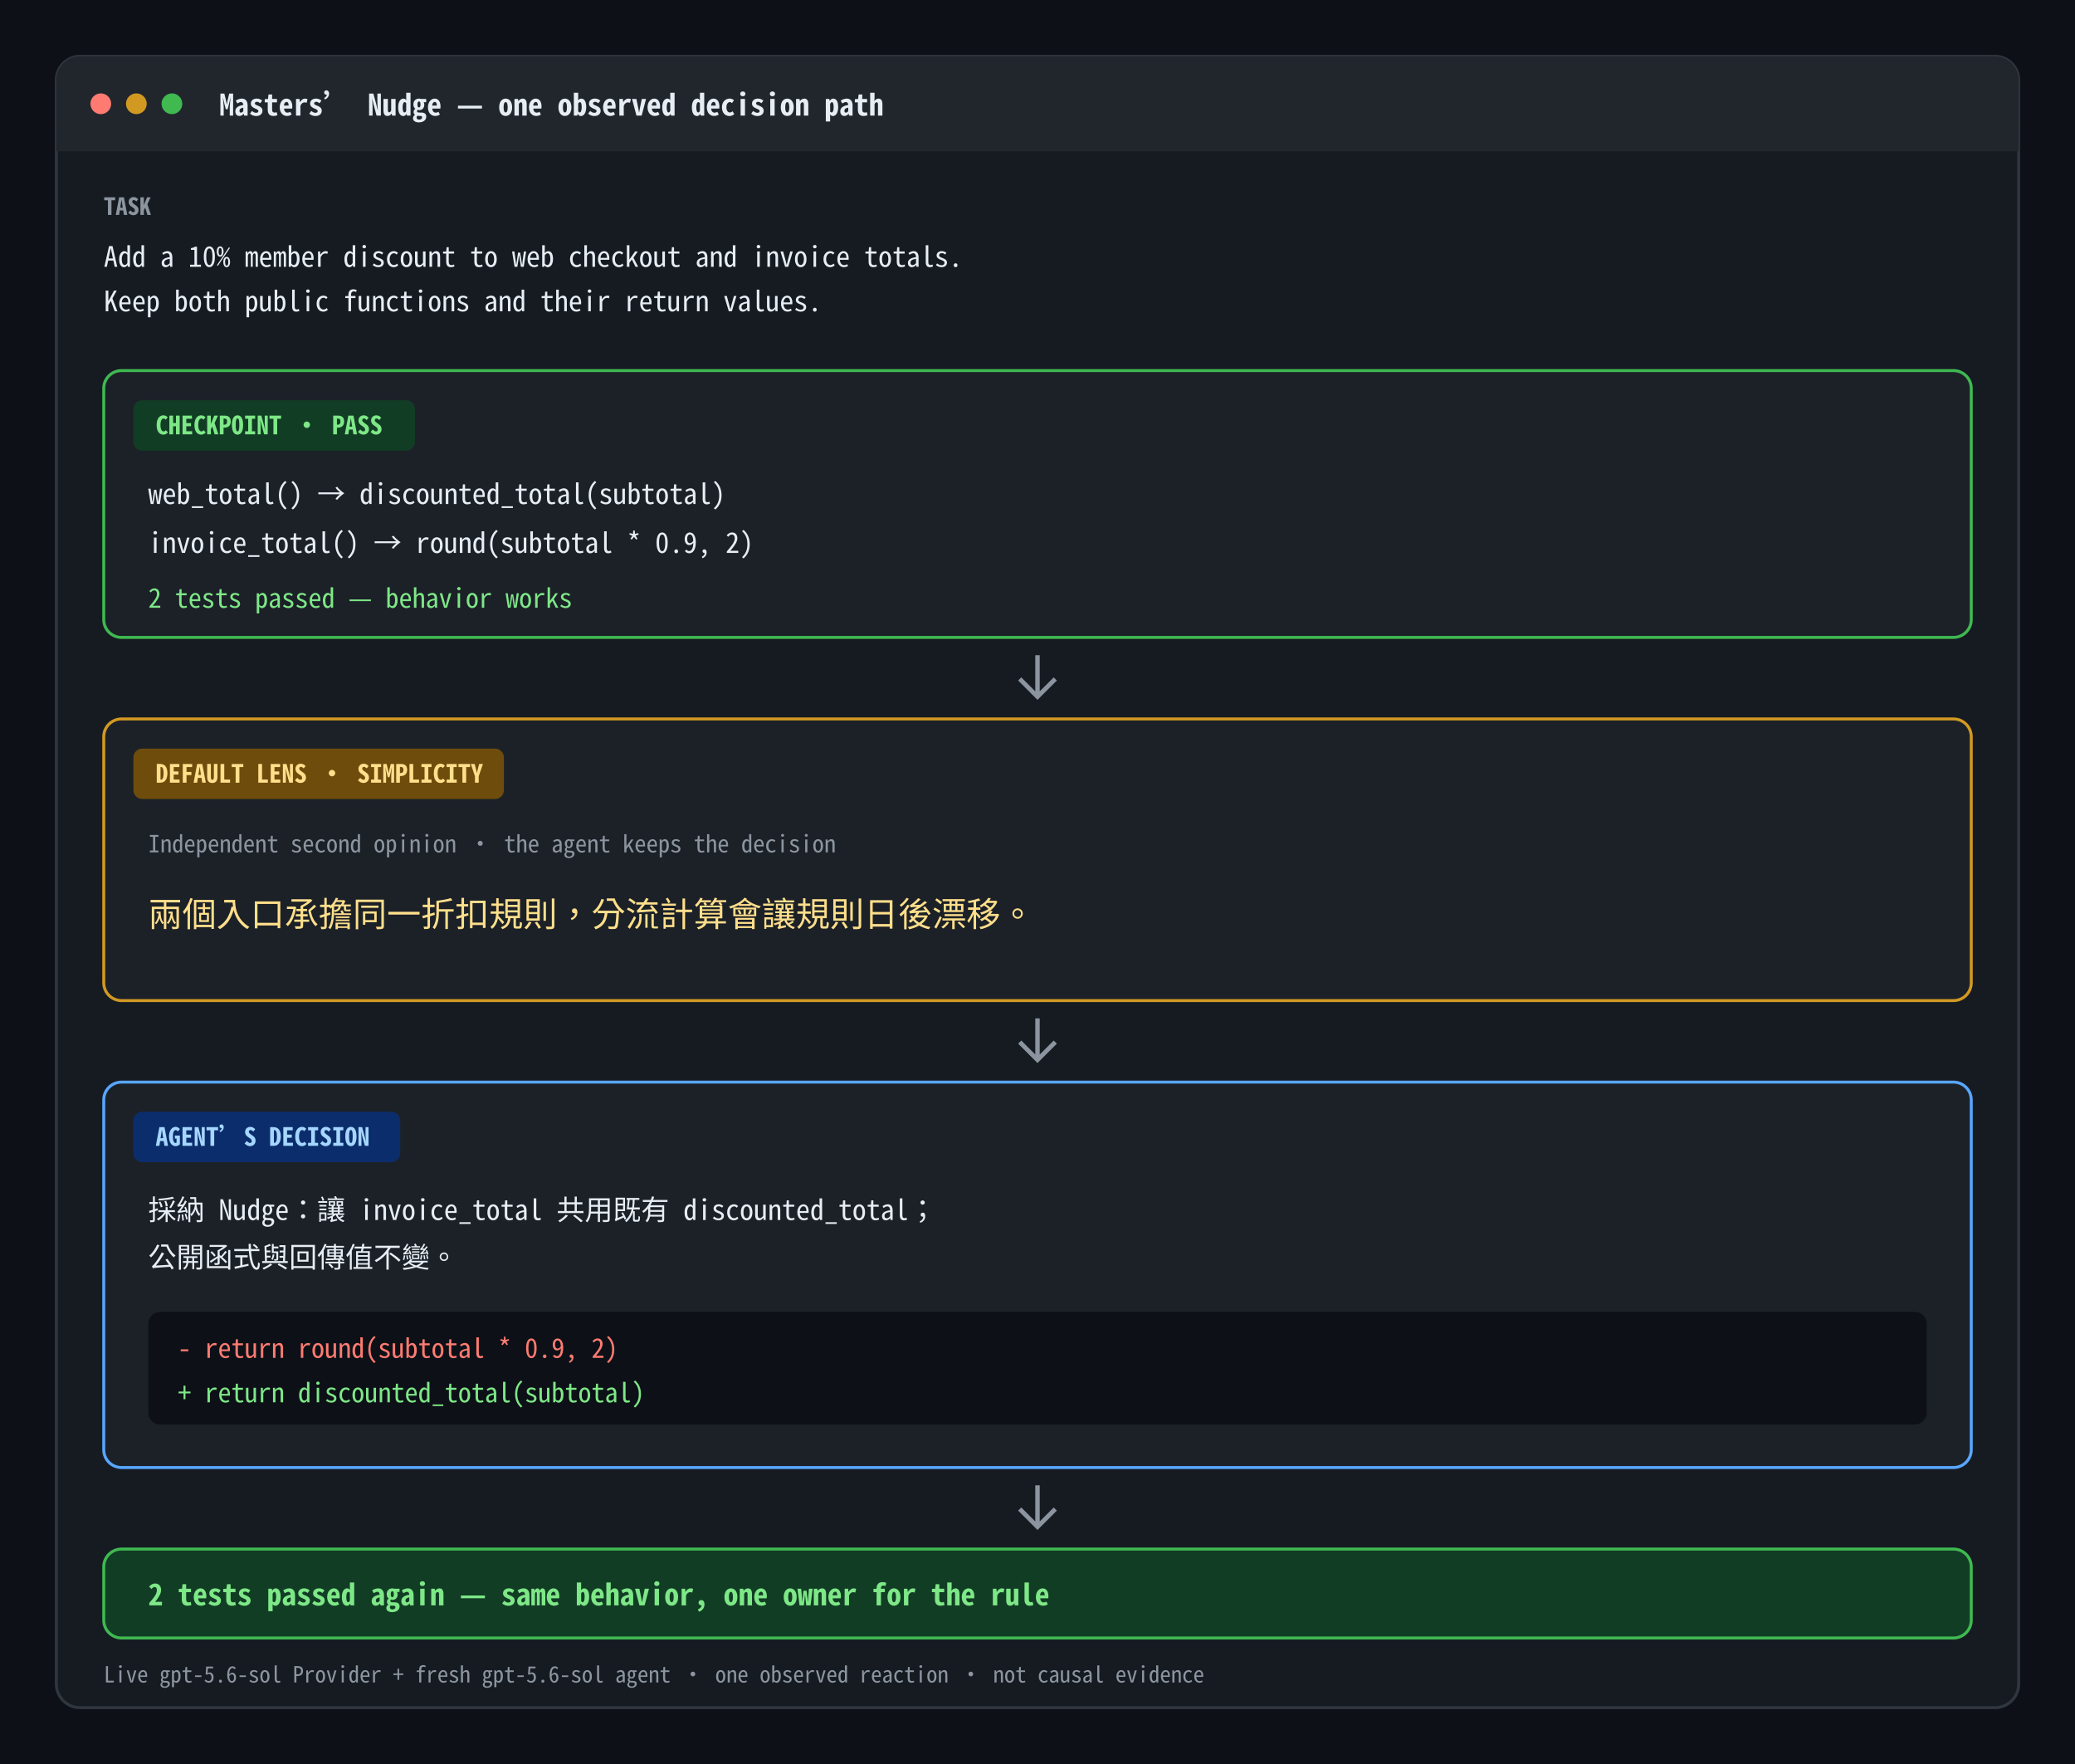
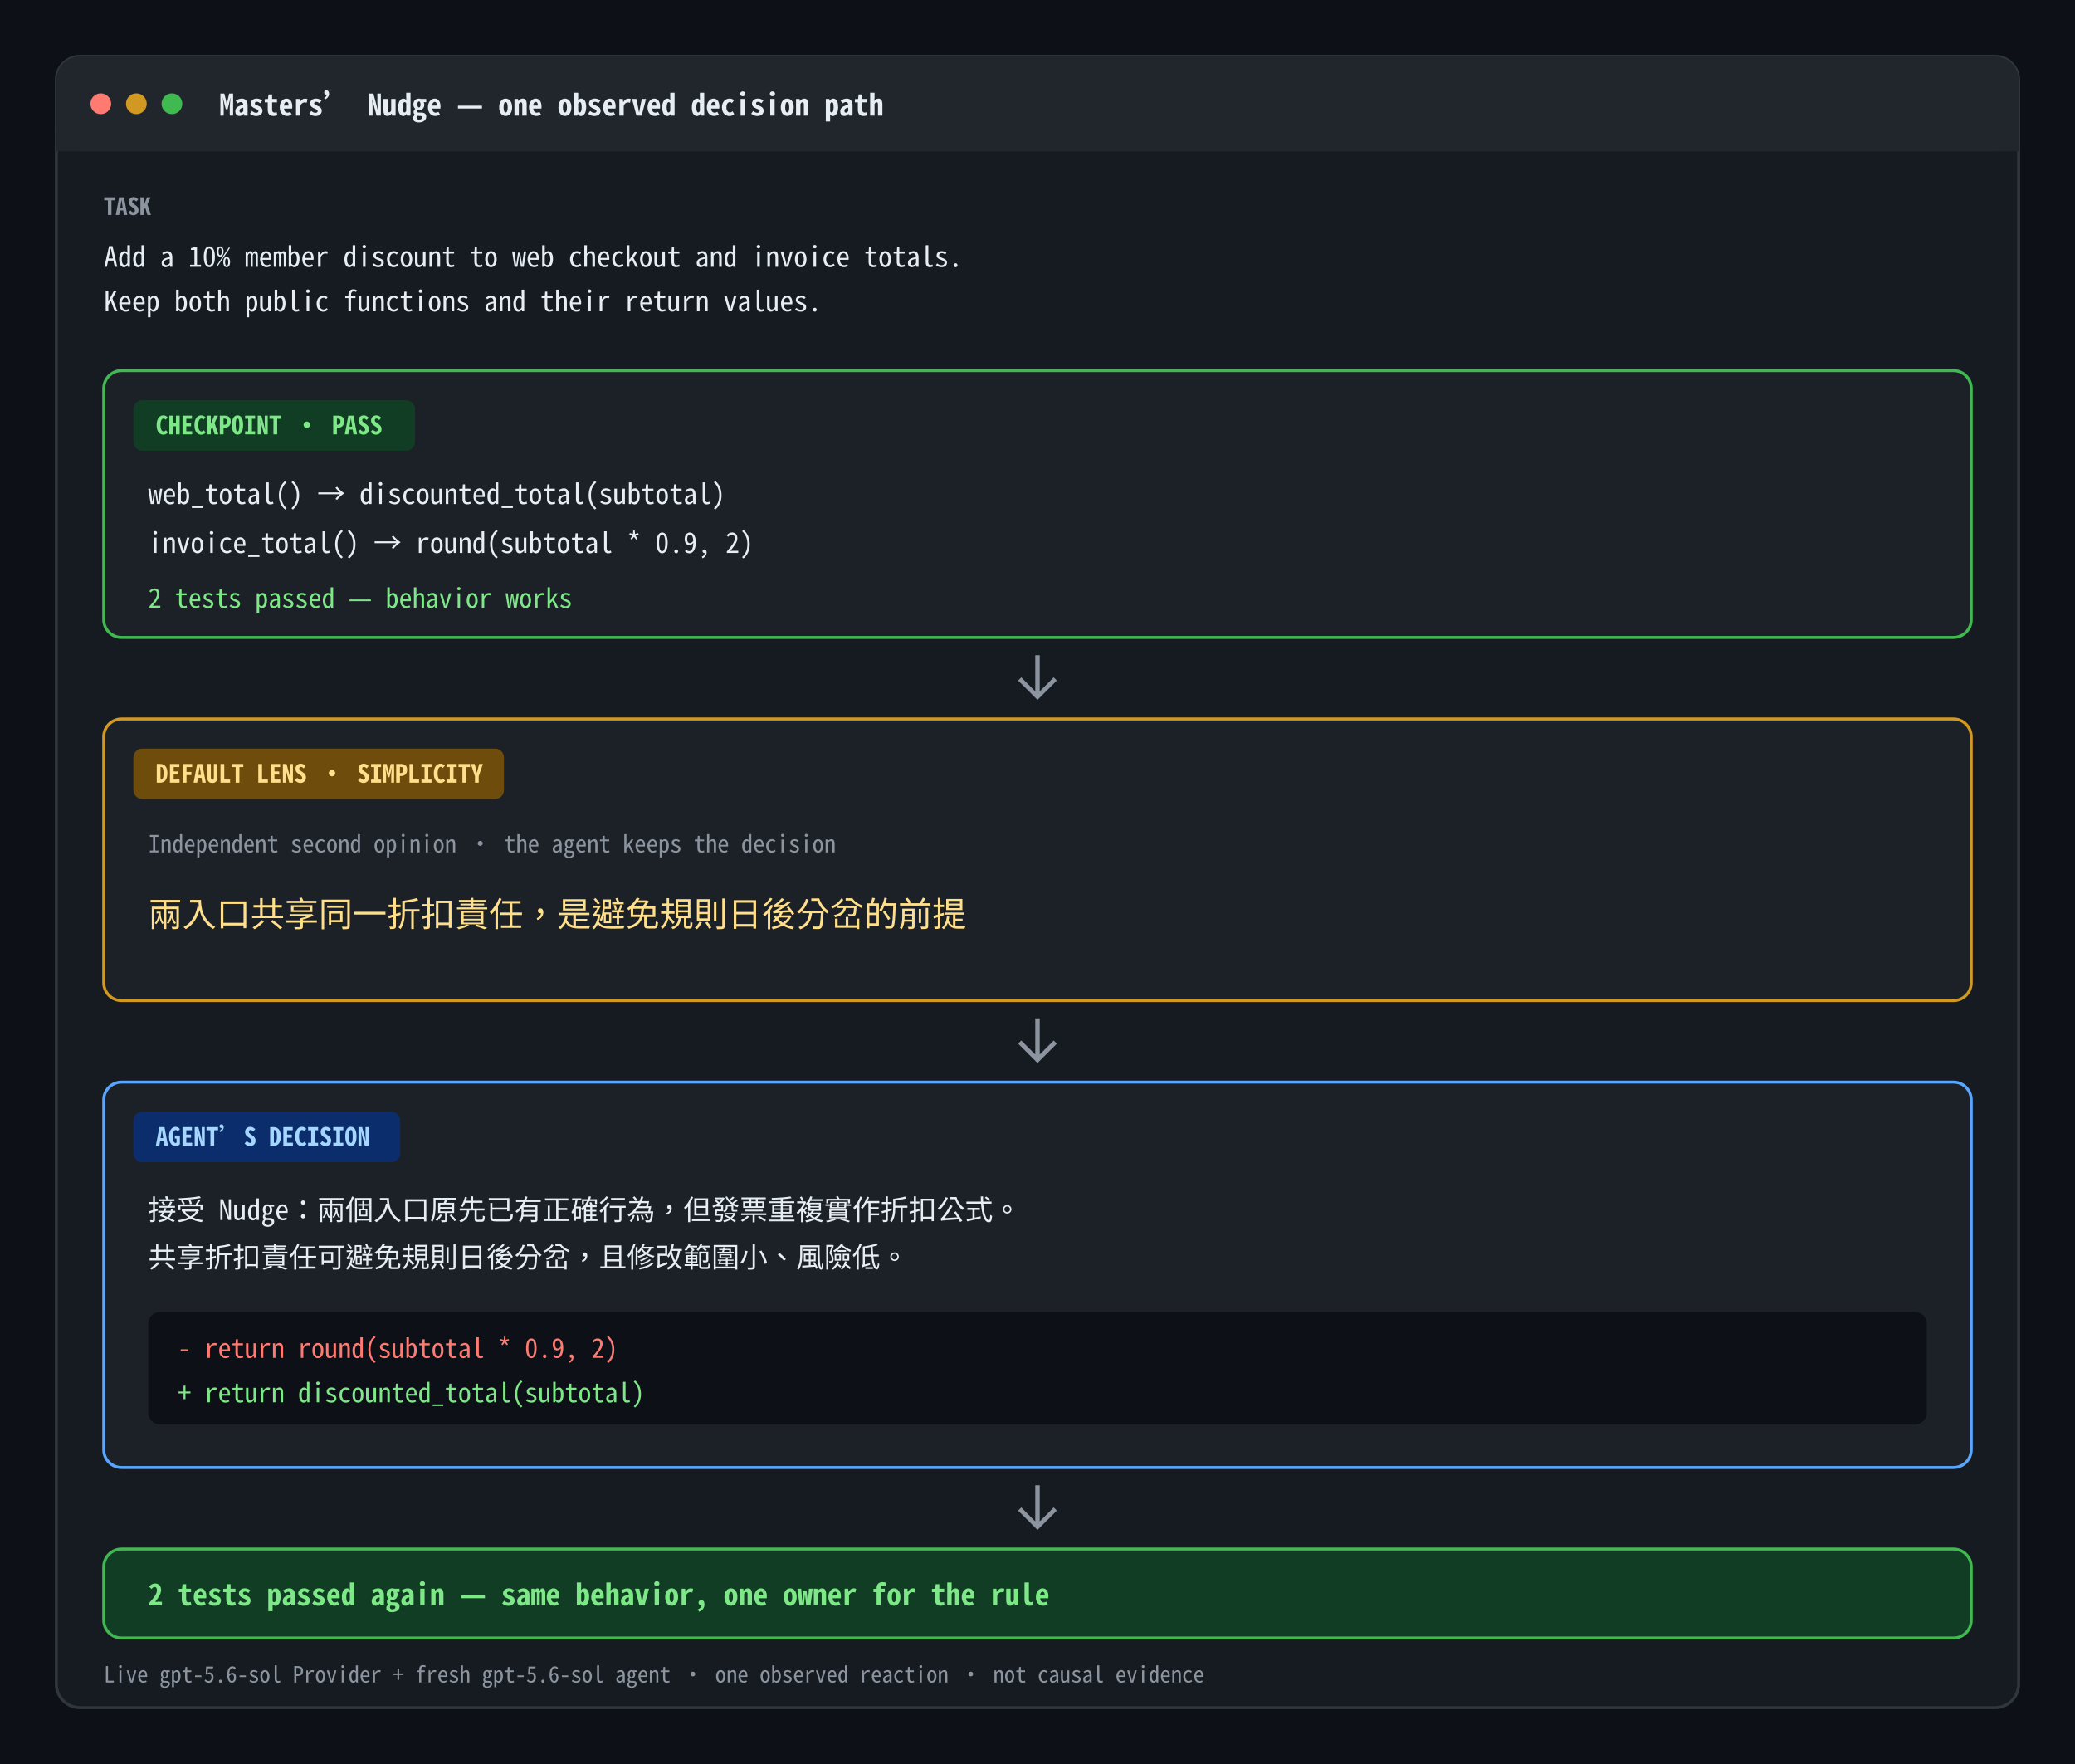
<svg xmlns="http://www.w3.org/2000/svg" width="1400" height="1190" viewBox="0 0 1400 1190" role="img" aria-labelledby="title desc">
  <rect width="1400" height="1190" fill="#0d1117" />
  <rect x="38" y="38" width="1324" height="1114" rx="16" fill="#161b22" stroke="#30363d" stroke-width="2" />
  <rect x="38" y="38" width="1324" height="64" rx="16" fill="#21262d" />
  <rect x="38" y="86" width="1324" height="16" fill="#21262d" />
  <circle cx="68" cy="70" r="7" fill="#ff7b72" />
  <circle cx="92" cy="70" r="7" fill="#d29922" />
  <circle cx="116" cy="70" r="7" fill="#3fb950" />
  <text x="148" y="78" fill="#e6edf3" font-family="ui-monospace, SFMono-Regular, Consolas, 'Noto Sans Mono CJK TC', monospace" font-size="20" font-weight="700">Masters’ Nudge — one observed decision path</text>
  <text x="70" y="145" fill="#8c959f" font-family="ui-monospace, SFMono-Regular, Consolas, 'Noto Sans Mono CJK TC', monospace" font-size="16" font-weight="700">TASK</text>
  <text x="70" y="180" fill="#e6edf3" font-family="ui-monospace, SFMono-Regular, Consolas, 'Noto Sans Mono CJK TC', monospace" font-size="19">Add a 10% member discount to web checkout and invoice totals.</text>
  <text x="70" y="210" fill="#e6edf3" font-family="ui-monospace, SFMono-Regular, Consolas, 'Noto Sans Mono CJK TC', monospace" font-size="19">Keep both public functions and their return values.</text>
  <rect x="70" y="250" width="1260" height="180" rx="12" fill="#1c2128" stroke="#3fb950" stroke-width="2" />
  <rect x="90" y="270" width="190" height="34" rx="6" fill="#123d25" />
  <text x="105" y="293" fill="#7ee787" font-family="ui-monospace, SFMono-Regular, Consolas, 'Noto Sans Mono CJK TC', monospace" font-size="17" font-weight="700">CHECKPOINT · PASS</text>
  <text x="100" y="340" fill="#e6edf3" font-family="ui-monospace, SFMono-Regular, Consolas, 'Noto Sans Mono CJK TC', monospace" font-size="19">web_total()     → discounted_total(subtotal)</text>
  <text x="100" y="373" fill="#e6edf3" font-family="ui-monospace, SFMono-Regular, Consolas, 'Noto Sans Mono CJK TC', monospace" font-size="19">invoice_total() → round(subtotal * 0.9, 2)</text>
  <text x="100" y="410" fill="#7ee787" font-family="ui-monospace, SFMono-Regular, Consolas, 'Noto Sans Mono CJK TC', monospace" font-size="18">2 tests passed — behavior works</text>
  <path d="M700 442 L700 470 M688 458 L700 470 L712 458" fill="none" stroke="#8c959f" stroke-width="3" />
  <rect x="70" y="485" width="1260" height="190" rx="12" fill="#1c2128" stroke="#d29922" stroke-width="2" />
  <rect x="90" y="505" width="250" height="34" rx="6" fill="#6e4c0c" />
  <text x="105" y="528" fill="#ffdf8b" font-family="ui-monospace, SFMono-Regular, Consolas, 'Noto Sans Mono CJK TC', monospace" font-size="17" font-weight="700">DEFAULT LENS · SIMPLICITY</text>
  <text x="100" y="575" fill="#8c959f" font-family="ui-monospace, SFMono-Regular, Consolas, 'Noto Sans Mono CJK TC', monospace" font-size="16">Independent second opinion · the agent keeps the decision</text>
-   <text x="100" y="625" fill="#ffdf8b" font-family="ui-monospace, SFMono-Regular, Consolas, 'Noto Sans Mono CJK TC', monospace" font-size="23">兩個入口承擔同一折扣規則，分流計算會讓規則日後漂移。</text>
+   <text x="100" y="625" fill="#ffdf8b" font-family="ui-monospace, SFMono-Regular, Consolas, 'Noto Sans Mono CJK TC', monospace" font-size="23">兩入口共享同一折扣責任，是避免規則日後分岔的前提</text>
  <path d="M700 687 L700 715 M688 703 L700 715 L712 703" fill="none" stroke="#8c959f" stroke-width="3" />
  <rect x="70" y="730" width="1260" height="260" rx="12" fill="#1c2128" stroke="#58a6ff" stroke-width="2" />
  <rect x="90" y="750" width="180" height="34" rx="6" fill="#0c2d6b" />
  <text x="105" y="773" fill="#a5d6ff" font-family="ui-monospace, SFMono-Regular, Consolas, 'Noto Sans Mono CJK TC', monospace" font-size="17" font-weight="700">AGENT’S DECISION</text>
-   <text x="100" y="823" fill="#e6edf3" font-family="ui-monospace, SFMono-Regular, Consolas, 'Noto Sans Mono CJK TC', monospace" font-size="19">採納 Nudge：讓 invoice_total 共用既有 discounted_total；</text>
-   <text x="100" y="855" fill="#e6edf3" font-family="ui-monospace, SFMono-Regular, Consolas, 'Noto Sans Mono CJK TC', monospace" font-size="19">公開函式與回傳值不變。</text>
+   <text x="100" y="823" fill="#e6edf3" font-family="ui-monospace, SFMono-Regular, Consolas, 'Noto Sans Mono CJK TC', monospace" font-size="19">接受 Nudge：兩個入口原先已有正確行為，但發票重複實作折扣公式。</text>
+   <text x="100" y="855" fill="#e6edf3" font-family="ui-monospace, SFMono-Regular, Consolas, 'Noto Sans Mono CJK TC', monospace" font-size="19">共享折扣責任可避免規則日後分岔，且修改範圍小、風險低。</text>
  <rect x="100" y="885" width="1200" height="76" rx="8" fill="#0d1117" />
  <text x="120" y="916" fill="#ff7b72" font-family="ui-monospace, SFMono-Regular, Consolas, 'Noto Sans Mono CJK TC', monospace" font-size="18">- return round(subtotal * 0.9, 2)</text>
  <text x="120" y="946" fill="#7ee787" font-family="ui-monospace, SFMono-Regular, Consolas, 'Noto Sans Mono CJK TC', monospace" font-size="18">+ return discounted_total(subtotal)</text>
  <path d="M700 1002 L700 1030 M688 1018 L700 1030 L712 1018" fill="none" stroke="#8c959f" stroke-width="3" />
  <rect x="70" y="1045" width="1260" height="60" rx="12" fill="#123d25" stroke="#3fb950" stroke-width="2" />
  <text x="100" y="1083" fill="#7ee787" font-family="ui-monospace, SFMono-Regular, Consolas, 'Noto Sans Mono CJK TC', monospace" font-size="20" font-weight="700">2 tests passed again — same behavior, one owner for the rule</text>
  <text x="70" y="1135" fill="#8c959f" font-family="ui-monospace, SFMono-Regular, Consolas, 'Noto Sans Mono CJK TC', monospace" font-size="15">Live gpt-5.6-sol Provider + fresh gpt-5.6-sol agent · one observed reaction · not causal evidence</text>
</svg>
